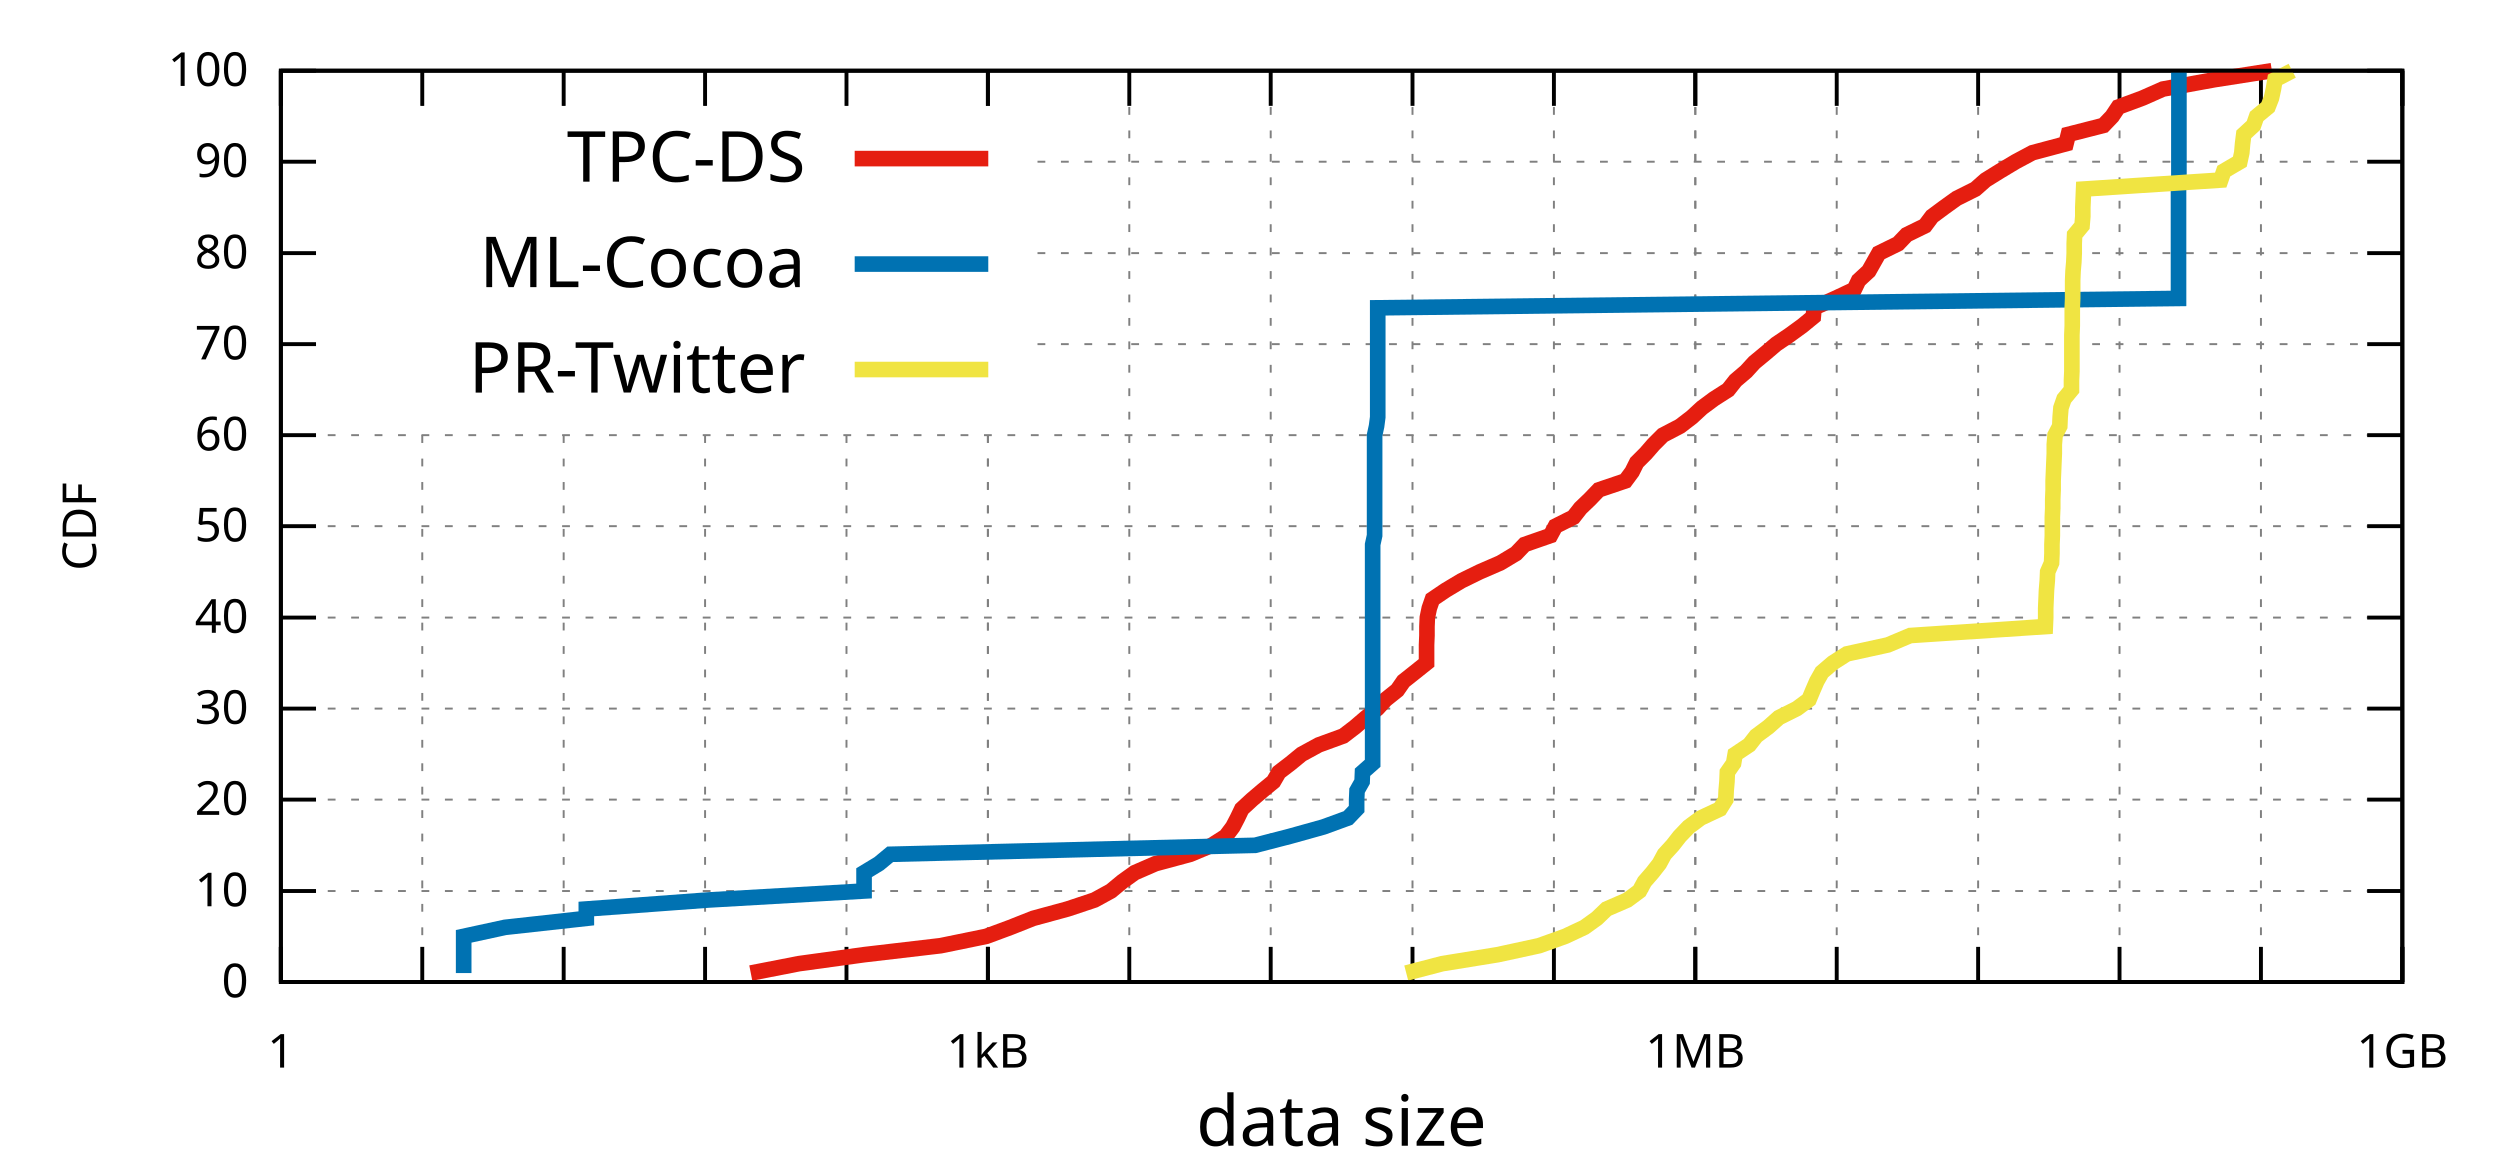
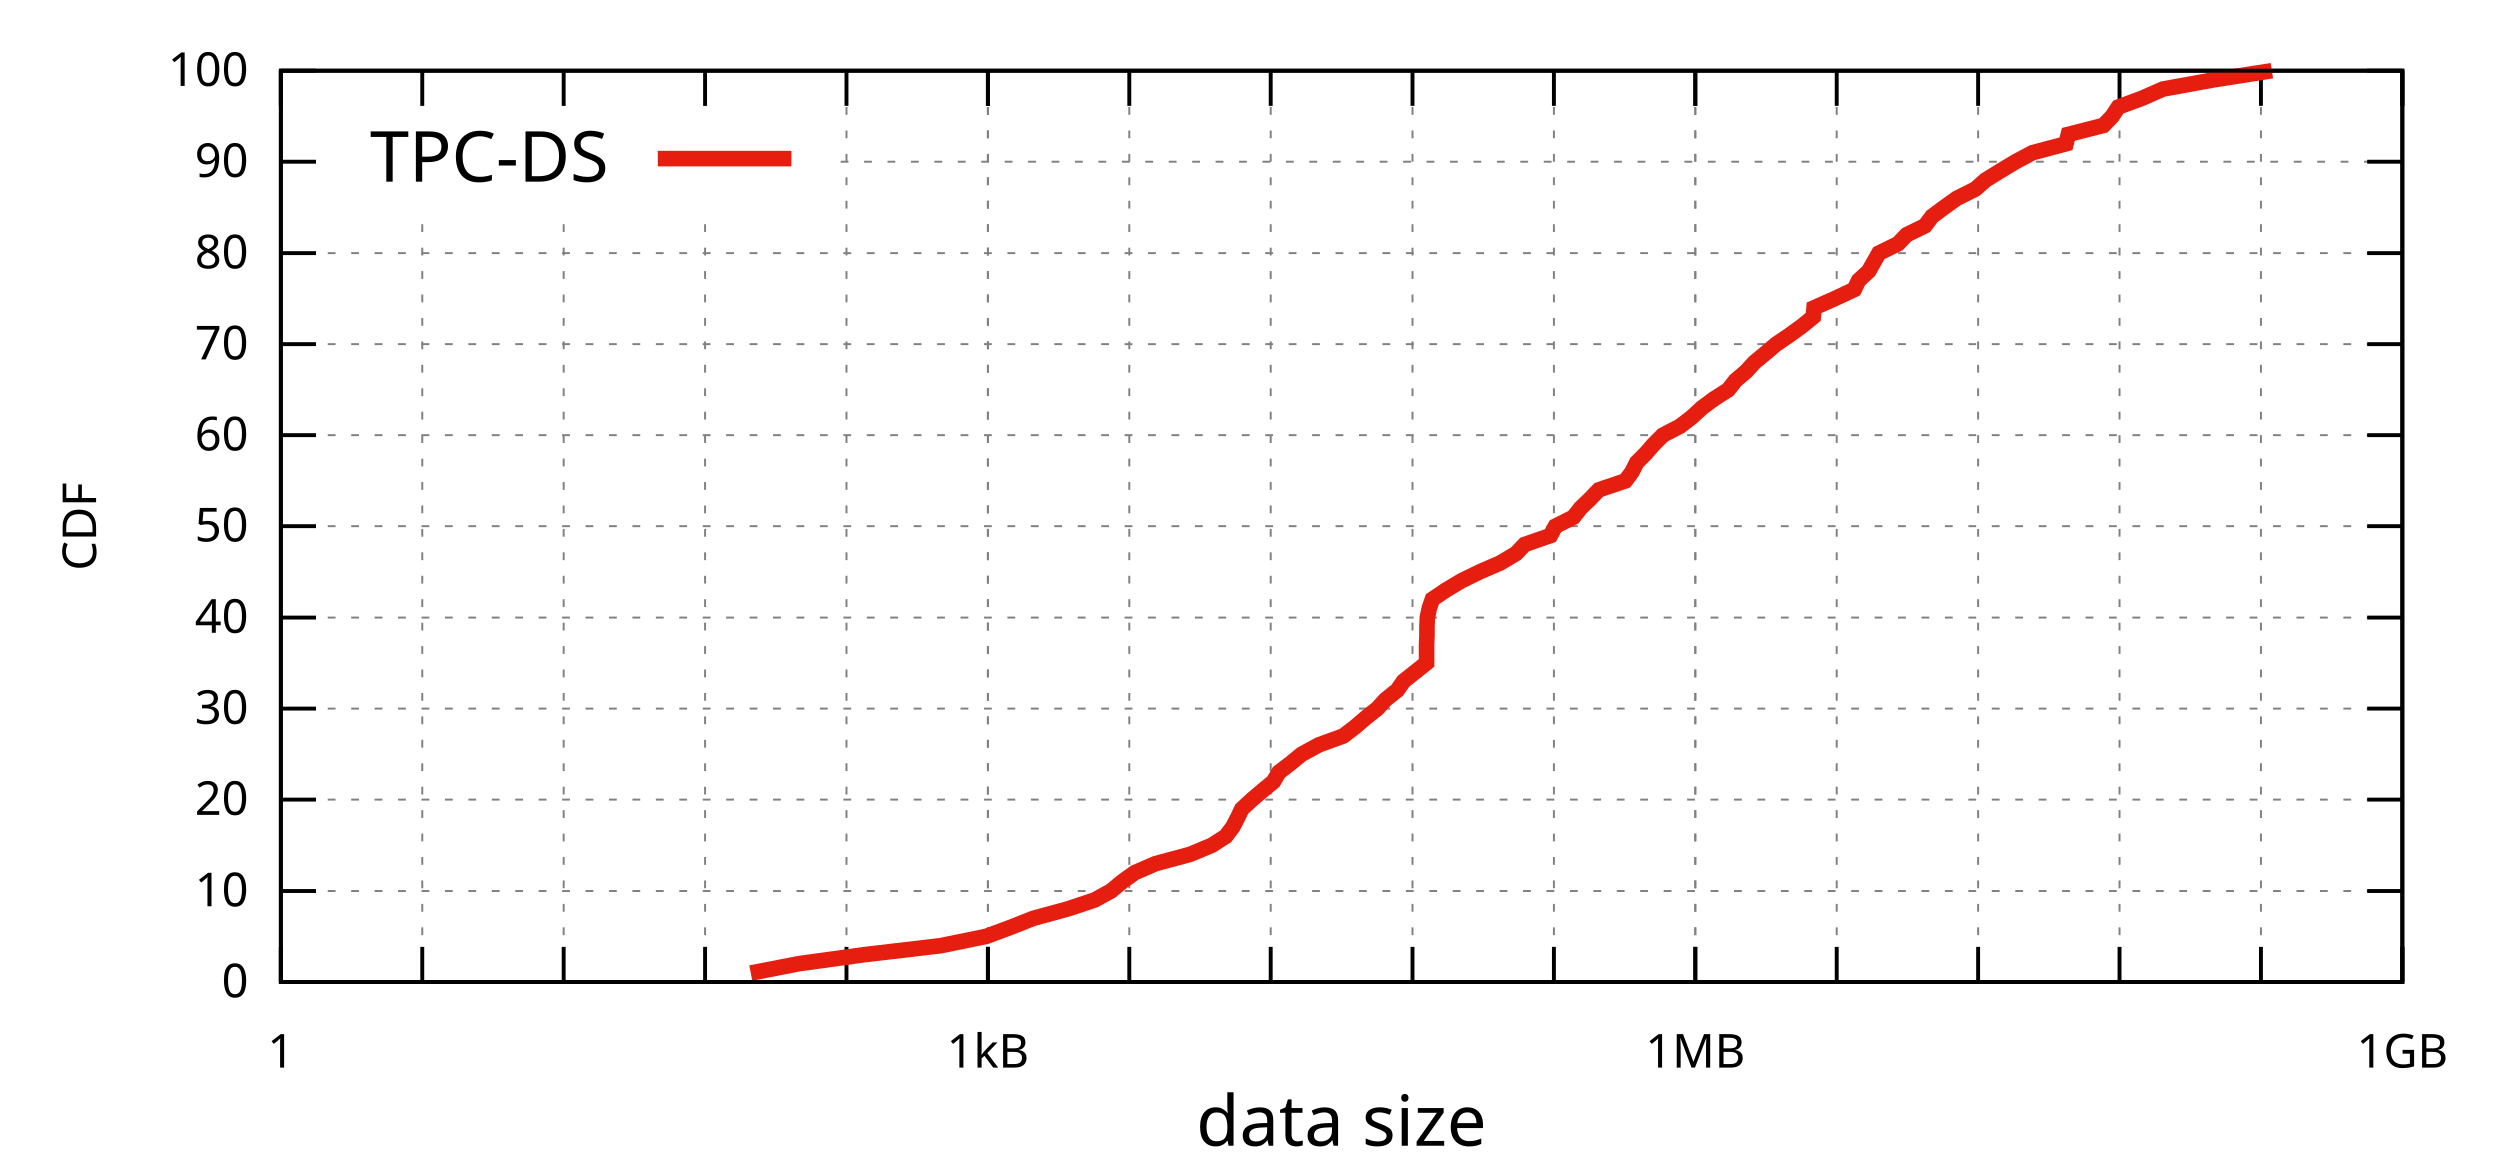
<svg xmlns="http://www.w3.org/2000/svg" xmlns:xlink="http://www.w3.org/1999/xlink" width="640" height="300" viewBox="0 0 640 300">
  <g id="gnuplot_canvas">
    <rect x="0" y="0" width="640" height="300" fill="none" />
    <defs>
      <circle id="gpDot" r="0.5" stroke-width="0.5" />
      <path id="gpPt0" stroke-width="0.222" stroke="currentColor" d="M-1,0 h2 M0,-1 v2" />
      <path id="gpPt1" stroke-width="0.222" stroke="currentColor" d="M-1,-1 L1,1 M1,-1 L-1,1" />
      <path id="gpPt2" stroke-width="0.222" stroke="currentColor" d="M-1,0 L1,0 M0,-1 L0,1 M-1,-1 L1,1 M-1,1 L1,-1" />
      <rect id="gpPt3" stroke-width="0.222" stroke="currentColor" x="-1" y="-1" width="2" height="2" />
      <rect id="gpPt4" stroke-width="0.222" stroke="currentColor" fill="currentColor" x="-1" y="-1" width="2" height="2" />
      <circle id="gpPt5" stroke-width="0.222" stroke="currentColor" cx="0" cy="0" r="1" />
      <use xlink:href="#gpPt5" id="gpPt6" fill="currentColor" stroke="none" />
      <path id="gpPt7" stroke-width="0.222" stroke="currentColor" d="M0,-1.33 L-1.33,0.67 L1.33,0.67 z" />
      <use xlink:href="#gpPt7" id="gpPt8" fill="currentColor" stroke="none" />
      <use xlink:href="#gpPt7" id="gpPt9" stroke="currentColor" transform="rotate(180)" />
      <use xlink:href="#gpPt9" id="gpPt10" fill="currentColor" stroke="none" />
      <use xlink:href="#gpPt3" id="gpPt11" stroke="currentColor" transform="rotate(45)" />
      <use xlink:href="#gpPt11" id="gpPt12" fill="currentColor" stroke="none" />
      <path id="gpPt13" stroke-width="0.222" stroke="currentColor" d="M0,1.330 L1.265,0.411 L0.782,-1.067 L-0.782,-1.076 L-1.265,0.411 z" />
      <use xlink:href="#gpPt13" id="gpPt14" fill="currentColor" stroke="none" />
      <filter id="textbox" filterUnits="objectBoundingBox" x="0" y="0" height="1" width="1">
        <feFlood flood-color="white" flood-opacity="1" result="bgnd" />
        <feComposite in="SourceGraphic" in2="bgnd" operator="atop" />
      </filter>
      <filter id="greybox" filterUnits="objectBoundingBox" x="0" y="0" height="1" width="1">
        <feFlood flood-color="lightgrey" flood-opacity="1" result="grey" />
        <feComposite in="SourceGraphic" in2="grey" operator="atop" />
      </filter>
    </defs>
    <g fill="none" color="white" stroke="currentColor" stroke-width="1.00" stroke-linecap="butt" stroke-linejoin="miter">
</g>
    <g fill="none" color="black" stroke="currentColor" stroke-width="1.00" stroke-linecap="butt" stroke-linejoin="miter">
</g>
    <g fill="none" color="black" stroke="black" stroke-width="0.50" stroke-linecap="butt" stroke-linejoin="miter">
</g>
    <g fill="none" color="gray" stroke="currentColor" stroke-width="0.50" stroke-linecap="butt" stroke-linejoin="miter">
      <path stroke="gray" stroke-dasharray="2,4" class="gridline" d="M71.9,251.4 L615.0,251.4  " />
    </g>
    <g fill="none" color="gray" stroke="gray" stroke-width="1.00" stroke-linecap="butt" stroke-linejoin="miter">
</g>
    <g fill="none" color="black" stroke="currentColor" stroke-width="1.00" stroke-linecap="butt" stroke-linejoin="miter">
      <path stroke="black" d="M71.9,251.4 L80.9,251.4 M615.0,251.4 L606.0,251.4  " />
      <g transform="translate(63.6,255.3)" stroke="none" fill="black" font-family="Times-Roman" font-size="12.00" text-anchor="end">
        <text>
          <tspan font-family="Times-Roman"> 0</tspan>
        </text>
      </g>
    </g>
    <g fill="none" color="black" stroke="currentColor" stroke-width="1.00" stroke-linecap="butt" stroke-linejoin="miter">
</g>
    <g fill="none" color="black" stroke="black" stroke-width="0.50" stroke-linecap="butt" stroke-linejoin="miter">
</g>
    <g fill="none" color="gray" stroke="currentColor" stroke-width="0.50" stroke-linecap="butt" stroke-linejoin="miter">
      <path stroke="gray" stroke-dasharray="2,4" class="gridline" d="M71.9,228.1 L615.0,228.1  " />
    </g>
    <g fill="none" color="gray" stroke="gray" stroke-width="1.00" stroke-linecap="butt" stroke-linejoin="miter">
</g>
    <g fill="none" color="black" stroke="currentColor" stroke-width="1.00" stroke-linecap="butt" stroke-linejoin="miter">
      <path stroke="black" d="M71.9,228.1 L80.9,228.1 M615.0,228.1 L606.0,228.1  " />
      <g transform="translate(63.6,232.0)" stroke="none" fill="black" font-family="Times-Roman" font-size="12.00" text-anchor="end">
        <text>
          <tspan font-family="Times-Roman"> 10</tspan>
        </text>
      </g>
    </g>
    <g fill="none" color="black" stroke="currentColor" stroke-width="1.00" stroke-linecap="butt" stroke-linejoin="miter">
</g>
    <g fill="none" color="black" stroke="black" stroke-width="0.50" stroke-linecap="butt" stroke-linejoin="miter">
</g>
    <g fill="none" color="gray" stroke="currentColor" stroke-width="0.50" stroke-linecap="butt" stroke-linejoin="miter">
      <path stroke="gray" stroke-dasharray="2,4" class="gridline" d="M71.9,204.7 L615.0,204.7  " />
    </g>
    <g fill="none" color="gray" stroke="gray" stroke-width="1.00" stroke-linecap="butt" stroke-linejoin="miter">
</g>
    <g fill="none" color="black" stroke="currentColor" stroke-width="1.00" stroke-linecap="butt" stroke-linejoin="miter">
      <path stroke="black" d="M71.9,204.7 L80.9,204.7 M615.0,204.7 L606.0,204.7  " />
      <g transform="translate(63.6,208.6)" stroke="none" fill="black" font-family="Times-Roman" font-size="12.00" text-anchor="end">
        <text>
          <tspan font-family="Times-Roman"> 20</tspan>
        </text>
      </g>
    </g>
    <g fill="none" color="black" stroke="currentColor" stroke-width="1.00" stroke-linecap="butt" stroke-linejoin="miter">
</g>
    <g fill="none" color="black" stroke="black" stroke-width="0.50" stroke-linecap="butt" stroke-linejoin="miter">
</g>
    <g fill="none" color="gray" stroke="currentColor" stroke-width="0.50" stroke-linecap="butt" stroke-linejoin="miter">
      <path stroke="gray" stroke-dasharray="2,4" class="gridline" d="M71.9,181.4 L615.0,181.4  " />
    </g>
    <g fill="none" color="gray" stroke="gray" stroke-width="1.00" stroke-linecap="butt" stroke-linejoin="miter">
</g>
    <g fill="none" color="black" stroke="currentColor" stroke-width="1.00" stroke-linecap="butt" stroke-linejoin="miter">
      <path stroke="black" d="M71.9,181.4 L80.9,181.4 M615.0,181.4 L606.0,181.4  " />
      <g transform="translate(63.6,185.3)" stroke="none" fill="black" font-family="Times-Roman" font-size="12.00" text-anchor="end">
        <text>
          <tspan font-family="Times-Roman"> 30</tspan>
        </text>
      </g>
    </g>
    <g fill="none" color="black" stroke="currentColor" stroke-width="1.00" stroke-linecap="butt" stroke-linejoin="miter">
</g>
    <g fill="none" color="black" stroke="black" stroke-width="0.50" stroke-linecap="butt" stroke-linejoin="miter">
</g>
    <g fill="none" color="gray" stroke="currentColor" stroke-width="0.50" stroke-linecap="butt" stroke-linejoin="miter">
      <path stroke="gray" stroke-dasharray="2,4" class="gridline" d="M71.9,158.1 L615.0,158.1  " />
    </g>
    <g fill="none" color="gray" stroke="gray" stroke-width="1.00" stroke-linecap="butt" stroke-linejoin="miter">
</g>
    <g fill="none" color="black" stroke="currentColor" stroke-width="1.00" stroke-linecap="butt" stroke-linejoin="miter">
      <path stroke="black" d="M71.9,158.1 L80.9,158.1 M615.0,158.1 L606.0,158.1  " />
      <g transform="translate(63.6,162.0)" stroke="none" fill="black" font-family="Times-Roman" font-size="12.00" text-anchor="end">
        <text>
          <tspan font-family="Times-Roman"> 40</tspan>
        </text>
      </g>
    </g>
    <g fill="none" color="black" stroke="currentColor" stroke-width="1.00" stroke-linecap="butt" stroke-linejoin="miter">
</g>
    <g fill="none" color="black" stroke="black" stroke-width="0.50" stroke-linecap="butt" stroke-linejoin="miter">
</g>
    <g fill="none" color="gray" stroke="currentColor" stroke-width="0.50" stroke-linecap="butt" stroke-linejoin="miter">
      <path stroke="gray" stroke-dasharray="2,4" class="gridline" d="M71.9,134.7 L615.0,134.7  " />
    </g>
    <g fill="none" color="gray" stroke="gray" stroke-width="1.00" stroke-linecap="butt" stroke-linejoin="miter">
</g>
    <g fill="none" color="black" stroke="currentColor" stroke-width="1.00" stroke-linecap="butt" stroke-linejoin="miter">
      <path stroke="black" d="M71.9,134.7 L80.9,134.7 M615.0,134.7 L606.0,134.7  " />
      <g transform="translate(63.6,138.6)" stroke="none" fill="black" font-family="Times-Roman" font-size="12.00" text-anchor="end">
        <text>
          <tspan font-family="Times-Roman"> 50</tspan>
        </text>
      </g>
    </g>
    <g fill="none" color="black" stroke="currentColor" stroke-width="1.00" stroke-linecap="butt" stroke-linejoin="miter">
</g>
    <g fill="none" color="black" stroke="black" stroke-width="0.50" stroke-linecap="butt" stroke-linejoin="miter">
</g>
    <g fill="none" color="gray" stroke="currentColor" stroke-width="0.50" stroke-linecap="butt" stroke-linejoin="miter">
      <path stroke="gray" stroke-dasharray="2,4" class="gridline" d="M71.9,111.4 L615.0,111.4  " />
    </g>
    <g fill="none" color="gray" stroke="gray" stroke-width="1.00" stroke-linecap="butt" stroke-linejoin="miter">
</g>
    <g fill="none" color="black" stroke="currentColor" stroke-width="1.00" stroke-linecap="butt" stroke-linejoin="miter">
      <path stroke="black" d="M71.9,111.4 L80.9,111.4 M615.0,111.4 L606.0,111.4  " />
      <g transform="translate(63.6,115.3)" stroke="none" fill="black" font-family="Times-Roman" font-size="12.00" text-anchor="end">
        <text>
          <tspan font-family="Times-Roman"> 60</tspan>
        </text>
      </g>
    </g>
    <g fill="none" color="black" stroke="currentColor" stroke-width="1.00" stroke-linecap="butt" stroke-linejoin="miter">
</g>
    <g fill="none" color="black" stroke="black" stroke-width="0.50" stroke-linecap="butt" stroke-linejoin="miter">
</g>
    <g fill="none" color="gray" stroke="currentColor" stroke-width="0.50" stroke-linecap="butt" stroke-linejoin="miter">
-       <path stroke="gray" stroke-dasharray="2,4" class="gridline" d="M71.9,88.1 L80.2,88.1 M265.6,88.1 L615.0,88.1  " />
+       <path stroke="gray" stroke-dasharray="2,4" class="gridline" d="M71.9,88.1 L615.0,88.1  " />
    </g>
    <g fill="none" color="gray" stroke="gray" stroke-width="1.00" stroke-linecap="butt" stroke-linejoin="miter">
</g>
    <g fill="none" color="black" stroke="currentColor" stroke-width="1.00" stroke-linecap="butt" stroke-linejoin="miter">
      <path stroke="black" d="M71.9,88.1 L80.9,88.1 M615.0,88.1 L606.0,88.1  " />
      <g transform="translate(63.6,92.0)" stroke="none" fill="black" font-family="Times-Roman" font-size="12.00" text-anchor="end">
        <text>
          <tspan font-family="Times-Roman"> 70</tspan>
        </text>
      </g>
    </g>
    <g fill="none" color="black" stroke="currentColor" stroke-width="1.00" stroke-linecap="butt" stroke-linejoin="miter">
</g>
    <g fill="none" color="black" stroke="black" stroke-width="0.50" stroke-linecap="butt" stroke-linejoin="miter">
</g>
    <g fill="none" color="gray" stroke="currentColor" stroke-width="0.50" stroke-linecap="butt" stroke-linejoin="miter">
-       <path stroke="gray" stroke-dasharray="2,4" class="gridline" d="M71.9,64.8 L80.2,64.8 M265.6,64.8 L615.0,64.8  " />
+       <path stroke="gray" stroke-dasharray="2,4" class="gridline" d="M71.9,64.8 L615.0,64.8  " />
    </g>
    <g fill="none" color="gray" stroke="gray" stroke-width="1.00" stroke-linecap="butt" stroke-linejoin="miter">
</g>
    <g fill="none" color="black" stroke="currentColor" stroke-width="1.00" stroke-linecap="butt" stroke-linejoin="miter">
      <path stroke="black" d="M71.9,64.8 L80.9,64.8 M615.0,64.8 L606.0,64.8  " />
      <g transform="translate(63.6,68.7)" stroke="none" fill="black" font-family="Times-Roman" font-size="12.00" text-anchor="end">
        <text>
          <tspan font-family="Times-Roman"> 80</tspan>
        </text>
      </g>
    </g>
    <g fill="none" color="black" stroke="currentColor" stroke-width="1.00" stroke-linecap="butt" stroke-linejoin="miter">
</g>
    <g fill="none" color="black" stroke="black" stroke-width="0.50" stroke-linecap="butt" stroke-linejoin="miter">
</g>
    <g fill="none" color="gray" stroke="currentColor" stroke-width="0.50" stroke-linecap="butt" stroke-linejoin="miter">
-       <path stroke="gray" stroke-dasharray="2,4" class="gridline" d="M71.9,41.4 L80.2,41.4 M265.6,41.4 L615.0,41.4  " />
+       <path stroke="gray" stroke-dasharray="2,4" class="gridline" d="M71.9,41.4 L80.2,41.4 M215.2,41.4 L615.0,41.4  " />
    </g>
    <g fill="none" color="gray" stroke="gray" stroke-width="1.00" stroke-linecap="butt" stroke-linejoin="miter">
</g>
    <g fill="none" color="black" stroke="currentColor" stroke-width="1.00" stroke-linecap="butt" stroke-linejoin="miter">
      <path stroke="black" d="M71.9,41.4 L80.9,41.4 M615.0,41.4 L606.0,41.4  " />
      <g transform="translate(63.6,45.3)" stroke="none" fill="black" font-family="Times-Roman" font-size="12.00" text-anchor="end">
        <text>
          <tspan font-family="Times-Roman"> 90</tspan>
        </text>
      </g>
    </g>
    <g fill="none" color="black" stroke="currentColor" stroke-width="1.00" stroke-linecap="butt" stroke-linejoin="miter">
</g>
    <g fill="none" color="black" stroke="black" stroke-width="0.50" stroke-linecap="butt" stroke-linejoin="miter">
</g>
    <g fill="none" color="gray" stroke="currentColor" stroke-width="0.50" stroke-linecap="butt" stroke-linejoin="miter">
      <path stroke="gray" stroke-dasharray="2,4" class="gridline" d="M71.9,18.1 L615.0,18.1  " />
    </g>
    <g fill="none" color="gray" stroke="gray" stroke-width="1.00" stroke-linecap="butt" stroke-linejoin="miter">
</g>
    <g fill="none" color="black" stroke="currentColor" stroke-width="1.00" stroke-linecap="butt" stroke-linejoin="miter">
      <path stroke="black" d="M71.9,18.1 L80.9,18.1 M615.0,18.1 L606.0,18.1  " />
      <g transform="translate(63.6,22.0)" stroke="none" fill="black" font-family="Times-Roman" font-size="12.00" text-anchor="end">
        <text>
          <tspan font-family="Times-Roman"> 100</tspan>
        </text>
      </g>
    </g>
    <g fill="none" color="black" stroke="currentColor" stroke-width="1.00" stroke-linecap="butt" stroke-linejoin="miter">
</g>
    <g fill="none" color="black" stroke="black" stroke-width="0.50" stroke-linecap="butt" stroke-linejoin="miter">
</g>
    <g fill="none" color="gray" stroke="currentColor" stroke-width="0.50" stroke-linecap="butt" stroke-linejoin="miter">
      <path stroke="gray" stroke-dasharray="2,4" class="gridline" d="M71.9,251.4 L71.9,18.1  " />
    </g>
    <g fill="none" color="gray" stroke="gray" stroke-width="1.00" stroke-linecap="butt" stroke-linejoin="miter">
</g>
    <g fill="none" color="black" stroke="currentColor" stroke-width="1.00" stroke-linecap="butt" stroke-linejoin="miter">
      <path stroke="black" d="M71.9,251.4 L71.9,242.4 M71.9,18.1 L71.9,27.1  " />
      <g transform="translate(71.9,273.3)" stroke="none" fill="black" font-family="Times-Roman" font-size="12.00" text-anchor="middle">
        <text>
          <tspan font-family="Times-Roman">1</tspan>
        </text>
      </g>
    </g>
    <g fill="none" color="black" stroke="currentColor" stroke-width="1.00" stroke-linecap="butt" stroke-linejoin="miter">
</g>
    <g fill="none" color="black" stroke="black" stroke-width="0.50" stroke-linecap="butt" stroke-linejoin="miter">
</g>
    <g fill="none" color="gray" stroke="currentColor" stroke-width="0.50" stroke-linecap="butt" stroke-linejoin="miter">
-       <path stroke="gray" stroke-dasharray="2,4" class="gridline" d="M252.9,251.4 L252.9,108.1 M252.9,27.1 L252.9,18.1  " />
+       <path stroke="gray" stroke-dasharray="2,4" class="gridline" d="M252.9,251.4 L252.9,18.1  " />
    </g>
    <g fill="none" color="gray" stroke="gray" stroke-width="1.00" stroke-linecap="butt" stroke-linejoin="miter">
</g>
    <g fill="none" color="black" stroke="currentColor" stroke-width="1.00" stroke-linecap="butt" stroke-linejoin="miter">
      <path stroke="black" d="M252.9,251.4 L252.9,242.4 M252.9,18.1 L252.9,27.1  " />
      <g transform="translate(252.9,273.3)" stroke="none" fill="black" font-family="Times-Roman" font-size="12.00" text-anchor="middle">
        <text>
          <tspan font-family="Times-Roman">1kB</tspan>
        </text>
      </g>
    </g>
    <g fill="none" color="black" stroke="currentColor" stroke-width="1.00" stroke-linecap="butt" stroke-linejoin="miter">
</g>
    <g fill="none" color="black" stroke="black" stroke-width="0.50" stroke-linecap="butt" stroke-linejoin="miter">
</g>
    <g fill="none" color="gray" stroke="currentColor" stroke-width="0.50" stroke-linecap="butt" stroke-linejoin="miter">
      <path stroke="gray" stroke-dasharray="2,4" class="gridline" d="M434.0,251.4 L434.0,18.1  " />
    </g>
    <g fill="none" color="gray" stroke="gray" stroke-width="1.00" stroke-linecap="butt" stroke-linejoin="miter">
</g>
    <g fill="none" color="black" stroke="currentColor" stroke-width="1.00" stroke-linecap="butt" stroke-linejoin="miter">
      <path stroke="black" d="M434.0,251.4 L434.0,242.4 M434.0,18.1 L434.0,27.1  " />
      <g transform="translate(434.0,273.3)" stroke="none" fill="black" font-family="Times-Roman" font-size="12.00" text-anchor="middle">
        <text>
          <tspan font-family="Times-Roman">1MB</tspan>
        </text>
      </g>
    </g>
    <g fill="none" color="black" stroke="currentColor" stroke-width="1.00" stroke-linecap="butt" stroke-linejoin="miter">
</g>
    <g fill="none" color="black" stroke="black" stroke-width="0.50" stroke-linecap="butt" stroke-linejoin="miter">
</g>
    <g fill="none" color="gray" stroke="currentColor" stroke-width="0.50" stroke-linecap="butt" stroke-linejoin="miter">
      <path stroke="gray" stroke-dasharray="2,4" class="gridline" d="M615.0,251.4 L615.0,18.1  " />
    </g>
    <g fill="none" color="gray" stroke="gray" stroke-width="1.00" stroke-linecap="butt" stroke-linejoin="miter">
</g>
    <g fill="none" color="black" stroke="currentColor" stroke-width="1.00" stroke-linecap="butt" stroke-linejoin="miter">
      <path stroke="black" d="M615.0,251.4 L615.0,242.4 M615.0,18.1 L615.0,27.1  " />
      <g transform="translate(615.0,273.3)" stroke="none" fill="black" font-family="Times-Roman" font-size="12.00" text-anchor="middle">
        <text>
          <tspan font-family="Times-Roman">1GB</tspan>
        </text>
      </g>
    </g>
    <g fill="none" color="black" stroke="currentColor" stroke-width="1.00" stroke-linecap="butt" stroke-linejoin="miter">
</g>
    <g fill="none" color="black" stroke="black" stroke-width="0.50" stroke-linecap="butt" stroke-linejoin="miter">
</g>
    <g fill="none" color="gray" stroke="currentColor" stroke-width="0.50" stroke-linecap="butt" stroke-linejoin="miter">
      <path stroke="gray" stroke-dasharray="2,4" class="gridline" d="M71.9,251.4 L71.9,18.1  " />
    </g>
    <g fill="none" color="gray" stroke="gray" stroke-width="1.00" stroke-linecap="butt" stroke-linejoin="miter">
</g>
    <g fill="none" color="black" stroke="currentColor" stroke-width="1.00" stroke-linecap="butt" stroke-linejoin="miter">
      <path stroke="black" d="M71.9,251.4 L71.9,242.4 M71.9,18.1 L71.9,27.1  " />
    </g>
    <g fill="none" color="black" stroke="black" stroke-width="0.50" stroke-linecap="butt" stroke-linejoin="miter">
</g>
    <g fill="none" color="gray" stroke="currentColor" stroke-width="0.50" stroke-linecap="butt" stroke-linejoin="miter">
-       <path stroke="gray" stroke-dasharray="2,4" class="gridline" d="M108.1,251.4 L108.1,108.1 M108.1,27.1 L108.1,18.1  " />
+       <path stroke="gray" stroke-dasharray="2,4" class="gridline" d="M108.1,251.4 L108.1,54.1 M108.1,27.1 L108.1,18.1  " />
    </g>
    <g fill="none" color="gray" stroke="gray" stroke-width="1.00" stroke-linecap="butt" stroke-linejoin="miter">
</g>
    <g fill="none" color="black" stroke="currentColor" stroke-width="1.00" stroke-linecap="butt" stroke-linejoin="miter">
      <path stroke="black" d="M108.1,251.4 L108.1,242.4 M108.1,18.1 L108.1,27.1  " />
      <g transform="translate(108.1,273.3)" stroke="none" fill="black" font-family="Times-Roman" font-size="12.00" text-anchor="middle">
        <text />
      </g>
    </g>
    <g fill="none" color="black" stroke="currentColor" stroke-width="1.00" stroke-linecap="butt" stroke-linejoin="miter">
</g>
    <g fill="none" color="black" stroke="black" stroke-width="0.50" stroke-linecap="butt" stroke-linejoin="miter">
</g>
    <g fill="none" color="gray" stroke="currentColor" stroke-width="0.50" stroke-linecap="butt" stroke-linejoin="miter">
-       <path stroke="gray" stroke-dasharray="2,4" class="gridline" d="M144.3,251.4 L144.3,108.1 M144.3,27.1 L144.3,18.1  " />
+       <path stroke="gray" stroke-dasharray="2,4" class="gridline" d="M144.3,251.4 L144.3,54.1 M144.3,27.1 L144.3,18.1  " />
    </g>
    <g fill="none" color="gray" stroke="gray" stroke-width="1.00" stroke-linecap="butt" stroke-linejoin="miter">
</g>
    <g fill="none" color="black" stroke="currentColor" stroke-width="1.00" stroke-linecap="butt" stroke-linejoin="miter">
      <path stroke="black" d="M144.3,251.4 L144.3,242.4 M144.3,18.1 L144.3,27.1  " />
      <g transform="translate(144.3,273.3)" stroke="none" fill="black" font-family="Times-Roman" font-size="12.00" text-anchor="middle">
        <text />
      </g>
    </g>
    <g fill="none" color="black" stroke="currentColor" stroke-width="1.00" stroke-linecap="butt" stroke-linejoin="miter">
</g>
    <g fill="none" color="black" stroke="black" stroke-width="0.50" stroke-linecap="butt" stroke-linejoin="miter">
</g>
    <g fill="none" color="gray" stroke="currentColor" stroke-width="0.50" stroke-linecap="butt" stroke-linejoin="miter">
-       <path stroke="gray" stroke-dasharray="2,4" class="gridline" d="M180.5,251.4 L180.5,108.1 M180.5,27.1 L180.5,18.1  " />
+       <path stroke="gray" stroke-dasharray="2,4" class="gridline" d="M180.5,251.4 L180.5,54.1 M180.5,27.1 L180.5,18.1  " />
    </g>
    <g fill="none" color="gray" stroke="gray" stroke-width="1.00" stroke-linecap="butt" stroke-linejoin="miter">
</g>
    <g fill="none" color="black" stroke="currentColor" stroke-width="1.00" stroke-linecap="butt" stroke-linejoin="miter">
      <path stroke="black" d="M180.5,251.4 L180.5,242.4 M180.5,18.1 L180.5,27.1  " />
      <g transform="translate(180.5,273.3)" stroke="none" fill="black" font-family="Times-Roman" font-size="12.00" text-anchor="middle">
        <text />
      </g>
    </g>
    <g fill="none" color="black" stroke="currentColor" stroke-width="1.00" stroke-linecap="butt" stroke-linejoin="miter">
</g>
    <g fill="none" color="black" stroke="black" stroke-width="0.50" stroke-linecap="butt" stroke-linejoin="miter">
</g>
    <g fill="none" color="gray" stroke="currentColor" stroke-width="0.50" stroke-linecap="butt" stroke-linejoin="miter">
-       <path stroke="gray" stroke-dasharray="2,4" class="gridline" d="M216.7,251.4 L216.7,108.1 M216.7,27.1 L216.7,18.1  " />
+       <path stroke="gray" stroke-dasharray="2,4" class="gridline" d="M216.7,251.4 L216.7,18.1  " />
    </g>
    <g fill="none" color="gray" stroke="gray" stroke-width="1.00" stroke-linecap="butt" stroke-linejoin="miter">
</g>
    <g fill="none" color="black" stroke="currentColor" stroke-width="1.00" stroke-linecap="butt" stroke-linejoin="miter">
      <path stroke="black" d="M216.7,251.4 L216.7,242.4 M216.7,18.1 L216.7,27.1  " />
      <g transform="translate(216.7,273.3)" stroke="none" fill="black" font-family="Times-Roman" font-size="12.00" text-anchor="middle">
        <text />
      </g>
    </g>
    <g fill="none" color="black" stroke="currentColor" stroke-width="1.00" stroke-linecap="butt" stroke-linejoin="miter">
</g>
    <g fill="none" color="black" stroke="black" stroke-width="0.50" stroke-linecap="butt" stroke-linejoin="miter">
</g>
    <g fill="none" color="gray" stroke="currentColor" stroke-width="0.50" stroke-linecap="butt" stroke-linejoin="miter">
-       <path stroke="gray" stroke-dasharray="2,4" class="gridline" d="M252.9,251.4 L252.9,108.1 M252.9,27.1 L252.9,18.1  " />
+       <path stroke="gray" stroke-dasharray="2,4" class="gridline" d="M252.9,251.4 L252.9,18.1  " />
    </g>
    <g fill="none" color="gray" stroke="gray" stroke-width="1.00" stroke-linecap="butt" stroke-linejoin="miter">
</g>
    <g fill="none" color="black" stroke="currentColor" stroke-width="1.00" stroke-linecap="butt" stroke-linejoin="miter">
      <path stroke="black" d="M252.9,251.4 L252.9,242.4 M252.9,18.1 L252.9,27.1  " />
    </g>
    <g fill="none" color="black" stroke="black" stroke-width="0.50" stroke-linecap="butt" stroke-linejoin="miter">
</g>
    <g fill="none" color="gray" stroke="currentColor" stroke-width="0.50" stroke-linecap="butt" stroke-linejoin="miter">
      <path stroke="gray" stroke-dasharray="2,4" class="gridline" d="M289.1,251.4 L289.1,18.1  " />
    </g>
    <g fill="none" color="gray" stroke="gray" stroke-width="1.00" stroke-linecap="butt" stroke-linejoin="miter">
</g>
    <g fill="none" color="black" stroke="currentColor" stroke-width="1.00" stroke-linecap="butt" stroke-linejoin="miter">
      <path stroke="black" d="M289.1,251.4 L289.1,242.4 M289.1,18.1 L289.1,27.1  " />
      <g transform="translate(289.1,273.3)" stroke="none" fill="black" font-family="Times-Roman" font-size="12.00" text-anchor="middle">
        <text />
      </g>
    </g>
    <g fill="none" color="black" stroke="currentColor" stroke-width="1.00" stroke-linecap="butt" stroke-linejoin="miter">
</g>
    <g fill="none" color="black" stroke="black" stroke-width="0.50" stroke-linecap="butt" stroke-linejoin="miter">
</g>
    <g fill="none" color="gray" stroke="currentColor" stroke-width="0.50" stroke-linecap="butt" stroke-linejoin="miter">
      <path stroke="gray" stroke-dasharray="2,4" class="gridline" d="M325.3,251.4 L325.3,18.1  " />
    </g>
    <g fill="none" color="gray" stroke="gray" stroke-width="1.00" stroke-linecap="butt" stroke-linejoin="miter">
</g>
    <g fill="none" color="black" stroke="currentColor" stroke-width="1.00" stroke-linecap="butt" stroke-linejoin="miter">
      <path stroke="black" d="M325.3,251.4 L325.3,242.4 M325.3,18.1 L325.3,27.1  " />
      <g transform="translate(325.3,273.3)" stroke="none" fill="black" font-family="Times-Roman" font-size="12.00" text-anchor="middle">
        <text />
      </g>
    </g>
    <g fill="none" color="black" stroke="currentColor" stroke-width="1.00" stroke-linecap="butt" stroke-linejoin="miter">
</g>
    <g fill="none" color="black" stroke="black" stroke-width="0.50" stroke-linecap="butt" stroke-linejoin="miter">
</g>
    <g fill="none" color="gray" stroke="currentColor" stroke-width="0.50" stroke-linecap="butt" stroke-linejoin="miter">
      <path stroke="gray" stroke-dasharray="2,4" class="gridline" d="M361.6,251.4 L361.6,18.1  " />
    </g>
    <g fill="none" color="gray" stroke="gray" stroke-width="1.00" stroke-linecap="butt" stroke-linejoin="miter">
</g>
    <g fill="none" color="black" stroke="currentColor" stroke-width="1.00" stroke-linecap="butt" stroke-linejoin="miter">
      <path stroke="black" d="M361.6,251.4 L361.6,242.4 M361.6,18.1 L361.6,27.1  " />
      <g transform="translate(361.6,273.3)" stroke="none" fill="black" font-family="Times-Roman" font-size="12.00" text-anchor="middle">
        <text />
      </g>
    </g>
    <g fill="none" color="black" stroke="currentColor" stroke-width="1.00" stroke-linecap="butt" stroke-linejoin="miter">
</g>
    <g fill="none" color="black" stroke="black" stroke-width="0.50" stroke-linecap="butt" stroke-linejoin="miter">
</g>
    <g fill="none" color="gray" stroke="currentColor" stroke-width="0.50" stroke-linecap="butt" stroke-linejoin="miter">
      <path stroke="gray" stroke-dasharray="2,4" class="gridline" d="M397.8,251.4 L397.8,18.1  " />
    </g>
    <g fill="none" color="gray" stroke="gray" stroke-width="1.00" stroke-linecap="butt" stroke-linejoin="miter">
</g>
    <g fill="none" color="black" stroke="currentColor" stroke-width="1.00" stroke-linecap="butt" stroke-linejoin="miter">
      <path stroke="black" d="M397.8,251.4 L397.8,242.4 M397.8,18.1 L397.8,27.1  " />
      <g transform="translate(397.8,273.3)" stroke="none" fill="black" font-family="Times-Roman" font-size="12.00" text-anchor="middle">
        <text />
      </g>
    </g>
    <g fill="none" color="black" stroke="currentColor" stroke-width="1.00" stroke-linecap="butt" stroke-linejoin="miter">
</g>
    <g fill="none" color="black" stroke="black" stroke-width="0.50" stroke-linecap="butt" stroke-linejoin="miter">
</g>
    <g fill="none" color="gray" stroke="currentColor" stroke-width="0.50" stroke-linecap="butt" stroke-linejoin="miter">
      <path stroke="gray" stroke-dasharray="2,4" class="gridline" d="M434.0,251.4 L434.0,18.1  " />
    </g>
    <g fill="none" color="gray" stroke="gray" stroke-width="1.00" stroke-linecap="butt" stroke-linejoin="miter">
</g>
    <g fill="none" color="black" stroke="currentColor" stroke-width="1.00" stroke-linecap="butt" stroke-linejoin="miter">
      <path stroke="black" d="M434.0,251.4 L434.0,242.4 M434.0,18.1 L434.0,27.1  " />
    </g>
    <g fill="none" color="black" stroke="black" stroke-width="0.50" stroke-linecap="butt" stroke-linejoin="miter">
</g>
    <g fill="none" color="gray" stroke="currentColor" stroke-width="0.50" stroke-linecap="butt" stroke-linejoin="miter">
      <path stroke="gray" stroke-dasharray="2,4" class="gridline" d="M470.2,251.4 L470.2,18.1  " />
    </g>
    <g fill="none" color="gray" stroke="gray" stroke-width="1.00" stroke-linecap="butt" stroke-linejoin="miter">
</g>
    <g fill="none" color="black" stroke="currentColor" stroke-width="1.00" stroke-linecap="butt" stroke-linejoin="miter">
      <path stroke="black" d="M470.2,251.4 L470.2,242.4 M470.2,18.1 L470.2,27.1  " />
      <g transform="translate(470.2,273.3)" stroke="none" fill="black" font-family="Times-Roman" font-size="12.00" text-anchor="middle">
        <text />
      </g>
    </g>
    <g fill="none" color="black" stroke="currentColor" stroke-width="1.00" stroke-linecap="butt" stroke-linejoin="miter">
</g>
    <g fill="none" color="black" stroke="black" stroke-width="0.50" stroke-linecap="butt" stroke-linejoin="miter">
</g>
    <g fill="none" color="gray" stroke="currentColor" stroke-width="0.50" stroke-linecap="butt" stroke-linejoin="miter">
      <path stroke="gray" stroke-dasharray="2,4" class="gridline" d="M506.4,251.4 L506.4,18.1  " />
    </g>
    <g fill="none" color="gray" stroke="gray" stroke-width="1.00" stroke-linecap="butt" stroke-linejoin="miter">
</g>
    <g fill="none" color="black" stroke="currentColor" stroke-width="1.00" stroke-linecap="butt" stroke-linejoin="miter">
      <path stroke="black" d="M506.4,251.4 L506.4,242.4 M506.4,18.1 L506.4,27.1  " />
      <g transform="translate(506.4,273.3)" stroke="none" fill="black" font-family="Times-Roman" font-size="12.00" text-anchor="middle">
        <text />
      </g>
    </g>
    <g fill="none" color="black" stroke="currentColor" stroke-width="1.00" stroke-linecap="butt" stroke-linejoin="miter">
</g>
    <g fill="none" color="black" stroke="black" stroke-width="0.50" stroke-linecap="butt" stroke-linejoin="miter">
</g>
    <g fill="none" color="gray" stroke="currentColor" stroke-width="0.50" stroke-linecap="butt" stroke-linejoin="miter">
      <path stroke="gray" stroke-dasharray="2,4" class="gridline" d="M542.6,251.4 L542.6,18.1  " />
    </g>
    <g fill="none" color="gray" stroke="gray" stroke-width="1.00" stroke-linecap="butt" stroke-linejoin="miter">
</g>
    <g fill="none" color="black" stroke="currentColor" stroke-width="1.00" stroke-linecap="butt" stroke-linejoin="miter">
      <path stroke="black" d="M542.6,251.4 L542.6,242.4 M542.6,18.1 L542.6,27.1  " />
      <g transform="translate(542.6,273.3)" stroke="none" fill="black" font-family="Times-Roman" font-size="12.00" text-anchor="middle">
        <text />
      </g>
    </g>
    <g fill="none" color="black" stroke="currentColor" stroke-width="1.00" stroke-linecap="butt" stroke-linejoin="miter">
</g>
    <g fill="none" color="black" stroke="black" stroke-width="0.50" stroke-linecap="butt" stroke-linejoin="miter">
</g>
    <g fill="none" color="gray" stroke="currentColor" stroke-width="0.50" stroke-linecap="butt" stroke-linejoin="miter">
      <path stroke="gray" stroke-dasharray="2,4" class="gridline" d="M578.8,251.4 L578.8,18.1  " />
    </g>
    <g fill="none" color="gray" stroke="gray" stroke-width="1.00" stroke-linecap="butt" stroke-linejoin="miter">
</g>
    <g fill="none" color="black" stroke="currentColor" stroke-width="1.00" stroke-linecap="butt" stroke-linejoin="miter">
      <path stroke="black" d="M578.8,251.4 L578.8,242.4 M578.8,18.1 L578.8,27.1  " />
      <g transform="translate(578.8,273.3)" stroke="none" fill="black" font-family="Times-Roman" font-size="12.00" text-anchor="middle">
        <text />
      </g>
    </g>
    <g fill="none" color="black" stroke="currentColor" stroke-width="1.00" stroke-linecap="butt" stroke-linejoin="miter">
</g>
    <g fill="none" color="black" stroke="black" stroke-width="0.50" stroke-linecap="butt" stroke-linejoin="miter">
</g>
    <g fill="none" color="gray" stroke="currentColor" stroke-width="0.50" stroke-linecap="butt" stroke-linejoin="miter">
      <path stroke="gray" stroke-dasharray="2,4" class="gridline" d="M615.0,251.4 L615.0,18.1  " />
    </g>
    <g fill="none" color="gray" stroke="gray" stroke-width="1.00" stroke-linecap="butt" stroke-linejoin="miter">
</g>
    <g fill="none" color="black" stroke="currentColor" stroke-width="1.00" stroke-linecap="butt" stroke-linejoin="miter">
      <path stroke="black" d="M615.0,251.4 L615.0,242.4 M615.0,18.1 L615.0,27.1  " />
    </g>
    <g fill="none" color="black" stroke="currentColor" stroke-width="1.00" stroke-linecap="butt" stroke-linejoin="miter">
      <path stroke="black" d="M71.9,18.1 L71.9,251.4 L615.0,251.4 L615.0,18.1 L71.9,18.1 Z  " />
    </g>
    <g fill="none" color="black" stroke="currentColor" stroke-width="1.00" stroke-linecap="butt" stroke-linejoin="miter">
      <g transform="translate(24.6,134.8) rotate(270)" stroke="none" fill="black" font-family="Times-Roman" font-size="12.00" text-anchor="middle">
        <text>
          <tspan font-family="Times-Roman">CDF</tspan>
        </text>
      </g>
    </g>
    <g fill="none" color="black" stroke="currentColor" stroke-width="1.00" stroke-linecap="butt" stroke-linejoin="miter">
      <g transform="translate(343.4,293.3)" stroke="none" fill="black" font-family="Times-Roman" font-size="18.00" text-anchor="middle">
        <text>
          <tspan font-family="Times-Roman">data size</tspan>
        </text>
      </g>
    </g>
    <g fill="none" color="black" stroke="currentColor" stroke-width="1.00" stroke-linecap="butt" stroke-linejoin="miter">
</g>
    <g id="gnuplot_plot_1">
      <g fill="none" color="white" stroke="currentColor" stroke-width="4.00" stroke-linecap="butt" stroke-linejoin="miter">
</g>
      <g fill="none" color="black" stroke="currentColor" stroke-width="4.00" stroke-linecap="butt" stroke-linejoin="miter">
-         <g transform="translate(206.2,46.5)" stroke="none" fill="black" font-family="Times-Roman" font-size="18.00" text-anchor="end">
+         <g transform="translate(155.8,46.5)" stroke="none" fill="black" font-family="Times-Roman" font-size="18.00" text-anchor="end">
          <text>
            <tspan font-family="Times-Roman">TPC-DS</tspan>
          </text>
        </g>
      </g>
      <g fill="none" color="black" stroke="currentColor" stroke-width="4.00" stroke-linecap="butt" stroke-linejoin="miter">
-         <path stroke="rgb(229,  30,  16)" d="M218.8,40.6 L253.0,40.6 M192.2,249.1 L204.5,246.7 L221.2,244.4 L240.8,242.1 L252.5,239.7 L258.7,237.4   L264.5,235.1 L273.3,232.7 L280.2,230.4 L284.4,228.1 L287.3,225.7 L290.5,223.4 L295.8,221.1 L304.7,218.7   L310.2,216.4 L313.8,214.1 L315.6,211.7 L316.8,209.4 L317.9,207.1 L320.5,204.7 L323.2,202.4 L326.0,200.1   L327.4,197.7 L330.4,195.4 L333.2,193.1 L337.6,190.7 L343.9,188.4 L346.9,186.1 L349.7,183.7 L352.6,181.4   L354.7,179.1 L357.7,176.7 L359.3,174.4 L362.2,172.1 L365.2,169.7 L365.2,167.4 L365.2,165.1 L365.3,162.7   L365.3,160.4 L365.4,158.1 L365.9,155.7 L366.7,153.4 L370.1,151.1 L374.1,148.7 L378.8,146.4 L384.1,144.1   L388.1,141.7 L390.3,139.4 L396.9,137.1 L398.2,134.7 L402.8,132.4 L404.6,130.1 L407.0,127.8 L409.3,125.4   L416.1,123.1 L417.8,120.8 L419.0,118.4 L421.3,116.1 L423.3,113.8 L425.7,111.4 L430.1,109.1 L433.1,106.8   L435.7,104.4 L438.8,102.1 L442.4,99.8 L444.3,97.4 L447.0,95.1 L449.1,92.8 L452.0,90.4 L454.7,88.1   L458.1,85.8 L461.4,83.4 L464.2,81.1 L464.4,78.8 L469.8,76.4 L474.7,74.1 L475.8,71.8 L478.4,69.4   L479.7,67.1 L481.0,64.8 L485.9,62.4 L488.1,60.1 L492.8,57.8 L494.6,55.4 L497.7,53.1 L500.9,50.8   L505.7,48.4 L508.3,46.1 L512.0,43.8 L516.0,41.4 L520.3,39.1 L528.9,36.8 L529.5,34.4 L538.5,32.1   L540.7,29.8 L542.3,27.4 L548.5,25.1 L553.7,22.8 L566.9,20.4 L581.6,18.1  " />
-       </g>
-     </g>
-     <g id="gnuplot_plot_2">
-       <g fill="none" color="black" stroke="currentColor" stroke-width="4.00" stroke-linecap="butt" stroke-linejoin="miter">
-         <g transform="translate(206.2,73.5)" stroke="none" fill="black" font-family="Times-Roman" font-size="18.00" text-anchor="end">
-           <text>
-             <tspan font-family="Times-Roman">ML-Cocoa</tspan>
-           </text>
-         </g>
-       </g>
-       <g fill="none" color="black" stroke="currentColor" stroke-width="4.00" stroke-linecap="butt" stroke-linejoin="miter">
-         <path stroke="rgb(  0, 114, 178)" d="M218.8,67.6 L253.0,67.6 M118.7,249.1 L118.7,246.7 L118.7,244.4 L118.7,242.1 L118.7,239.7 L129.3,237.4   L150.1,235.1 L150.1,232.7 L181.3,230.4 L221.2,228.1 L221.2,225.7 L221.2,223.4 L225.0,221.1 L227.9,218.7   L321.3,216.4 L330.2,214.1 L338.8,211.7 L345.1,209.4 L347.3,207.1 L347.3,204.7 L347.4,202.4 L348.7,200.1   L348.8,197.7 L351.4,195.4 L351.4,193.1 L351.4,190.7 L351.4,188.4 L351.4,186.1 L351.4,183.7 L351.4,181.4   L351.4,179.1 L351.4,176.7 L351.4,174.4 L351.4,172.1 L351.4,169.7 L351.4,167.4 L351.4,165.1 L351.4,162.7   L351.4,160.4 L351.4,158.1 L351.4,155.7 L351.4,153.4 L351.4,151.1 L351.4,148.7 L351.4,146.4 L351.4,144.1   L351.4,141.7 L351.4,139.4 L351.9,137.1 L351.9,134.7 L351.9,132.4 L351.9,130.1 L351.9,127.8 L351.9,125.4   L351.9,123.1 L351.9,120.8 L351.9,118.4 L351.9,116.1 L351.9,113.8 L351.9,111.4 L352.4,109.1 L352.7,106.8   L352.7,104.4 L352.7,102.1 L352.7,99.8 L352.7,97.4 L352.7,95.1 L352.7,92.8 L352.7,90.4 L352.7,88.1   L352.7,85.8 L352.7,83.4 L352.7,81.1 L352.7,78.8 L557.7,76.4 L557.7,74.1 L557.7,71.8 L557.7,69.4   L557.7,67.1 L557.7,64.8 L557.7,62.4 L557.7,60.1 L557.7,57.8 L557.7,55.4 L557.7,53.1 L557.7,50.8   L557.7,48.4 L557.8,46.1 L557.8,43.8 L557.8,41.4 L557.8,39.1 L557.8,36.8 L557.8,34.4 L557.8,32.1   L557.8,29.8 L557.8,27.4 L557.8,25.1 L557.8,22.8 L557.8,20.4 L557.8,18.1  " />
-       </g>
-     </g>
-     <g id="gnuplot_plot_3">
-       <g fill="none" color="black" stroke="currentColor" stroke-width="4.00" stroke-linecap="butt" stroke-linejoin="miter">
-         <g transform="translate(206.2,100.5)" stroke="none" fill="black" font-family="Times-Roman" font-size="18.00" text-anchor="end">
-           <text>
-             <tspan font-family="Times-Roman">PR-Twitter</tspan>
-           </text>
-         </g>
-       </g>
-       <g fill="none" color="black" stroke="currentColor" stroke-width="4.00" stroke-linecap="butt" stroke-linejoin="miter">
-         <path stroke="rgb(240, 228,  66)" d="M218.8,94.6 L253.0,94.6 M360.0,249.1 L369.2,246.7 L383.4,244.4 L394.0,242.1 L400.7,239.7 L405.6,237.4   L408.8,235.1 L411.3,232.7 L416.6,230.4 L419.7,228.1 L421.0,225.7 L423.0,223.4 L424.8,221.1 L426.1,218.7   L428.2,216.4 L430.0,214.1 L432.3,211.7 L435.4,209.4 L440.3,207.1 L441.8,204.7 L441.9,202.4 L442.1,200.1   L442.2,197.7 L443.8,195.4 L444.2,193.1 L447.8,190.7 L449.6,188.4 L452.7,186.1 L455.4,183.7 L460.0,181.4   L463.1,179.1 L464.1,176.7 L465.1,174.4 L466.4,172.1 L469.2,169.7 L472.8,167.4 L483.3,165.1 L489.0,162.7   L523.6,160.4 L523.7,158.1 L523.7,155.7 L523.8,153.4 L523.9,151.1 L524.1,148.7 L524.2,146.4 L525.2,144.1   L525.3,141.7 L525.3,139.4 L525.4,137.1 L525.4,134.7 L525.4,132.4 L525.5,130.1 L525.5,127.8 L525.6,125.4   L525.6,123.1 L525.7,120.8 L525.8,118.4 L525.9,116.1 L525.9,113.8 L526.1,111.4 L527.3,109.1 L527.4,106.8   L527.6,104.4 L528.4,102.1 L530.3,99.8 L530.3,97.4 L530.4,95.1 L530.4,92.8 L530.4,90.4 L530.4,88.1   L530.4,85.8 L530.5,83.4 L530.5,81.1 L530.5,78.8 L530.6,76.4 L530.6,74.1 L530.6,71.8 L530.7,69.4   L530.9,67.1 L531.0,64.8 L531.0,62.4 L531.1,60.1 L533.0,57.8 L533.2,55.4 L533.2,53.1 L533.3,50.8   L533.4,48.4 L568.5,46.1 L569.3,43.8 L573.4,41.4 L573.9,39.1 L574.1,36.8 L574.4,34.4 L576.9,32.1   L577.7,29.8 L580.6,27.4 L581.5,25.1 L582.0,22.8 L582.4,20.4 L586.8,18.1  " />
-       </g>
-     </g>
-     <g fill="none" color="white" stroke="rgb(240, 228,  66)" stroke-width="2.00" stroke-linecap="butt" stroke-linejoin="miter">
+         <path stroke="rgb(229,  30,  16)" d="M168.4,40.6 L202.6,40.6 M192.2,249.1 L204.5,246.7 L221.2,244.4 L240.8,242.1 L252.5,239.7 L258.7,237.4   L264.5,235.1 L273.3,232.7 L280.2,230.4 L284.4,228.1 L287.3,225.7 L290.5,223.4 L295.8,221.1 L304.7,218.7   L310.2,216.4 L313.8,214.1 L315.6,211.7 L316.8,209.4 L317.9,207.1 L320.5,204.7 L323.2,202.4 L326.0,200.1   L327.4,197.7 L330.4,195.4 L333.2,193.1 L337.6,190.7 L343.9,188.4 L346.9,186.1 L349.7,183.7 L352.6,181.4   L354.7,179.1 L357.7,176.7 L359.3,174.4 L362.2,172.1 L365.2,169.7 L365.2,167.4 L365.2,165.1 L365.3,162.7   L365.3,160.4 L365.4,158.1 L365.9,155.7 L366.7,153.4 L370.1,151.1 L374.1,148.7 L378.8,146.4 L384.1,144.1   L388.1,141.7 L390.3,139.4 L396.9,137.1 L398.2,134.7 L402.8,132.4 L404.6,130.1 L407.0,127.8 L409.3,125.4   L416.1,123.1 L417.8,120.8 L419.0,118.4 L421.3,116.1 L423.3,113.8 L425.7,111.4 L430.1,109.1 L433.1,106.8   L435.7,104.4 L438.8,102.1 L442.4,99.8 L444.3,97.4 L447.0,95.1 L449.1,92.8 L452.0,90.4 L454.7,88.1   L458.1,85.8 L461.4,83.4 L464.2,81.1 L464.4,78.8 L469.8,76.4 L474.7,74.1 L475.8,71.8 L478.4,69.4   L479.7,67.1 L481.0,64.8 L485.9,62.4 L488.1,60.1 L492.8,57.8 L494.6,55.4 L497.7,53.1 L500.9,50.8   L505.7,48.4 L508.3,46.1 L512.0,43.8 L516.0,41.4 L520.3,39.1 L528.9,36.8 L529.5,34.4 L538.5,32.1   L540.7,29.8 L542.3,27.4 L548.5,25.1 L553.7,22.8 L566.9,20.4 L581.6,18.1  " />
+       </g>
+     </g>
+     <g fill="none" color="white" stroke="rgb(229,  30,  16)" stroke-width="2.00" stroke-linecap="butt" stroke-linejoin="miter">
</g>
    <g fill="none" color="black" stroke="currentColor" stroke-width="2.00" stroke-linecap="butt" stroke-linejoin="miter">
</g>
    <g fill="none" color="black" stroke="black" stroke-width="1.00" stroke-linecap="butt" stroke-linejoin="miter">
</g>
    <g fill="none" color="black" stroke="currentColor" stroke-width="1.00" stroke-linecap="butt" stroke-linejoin="miter">
      <path stroke="black" d="M71.9,18.1 L71.9,251.4 L615.0,251.4 L615.0,18.1 L71.9,18.1 Z  " />
    </g>
    <g fill="none" color="black" stroke="currentColor" stroke-width="1.00" stroke-linecap="butt" stroke-linejoin="miter">
</g>
  </g>
</svg>
